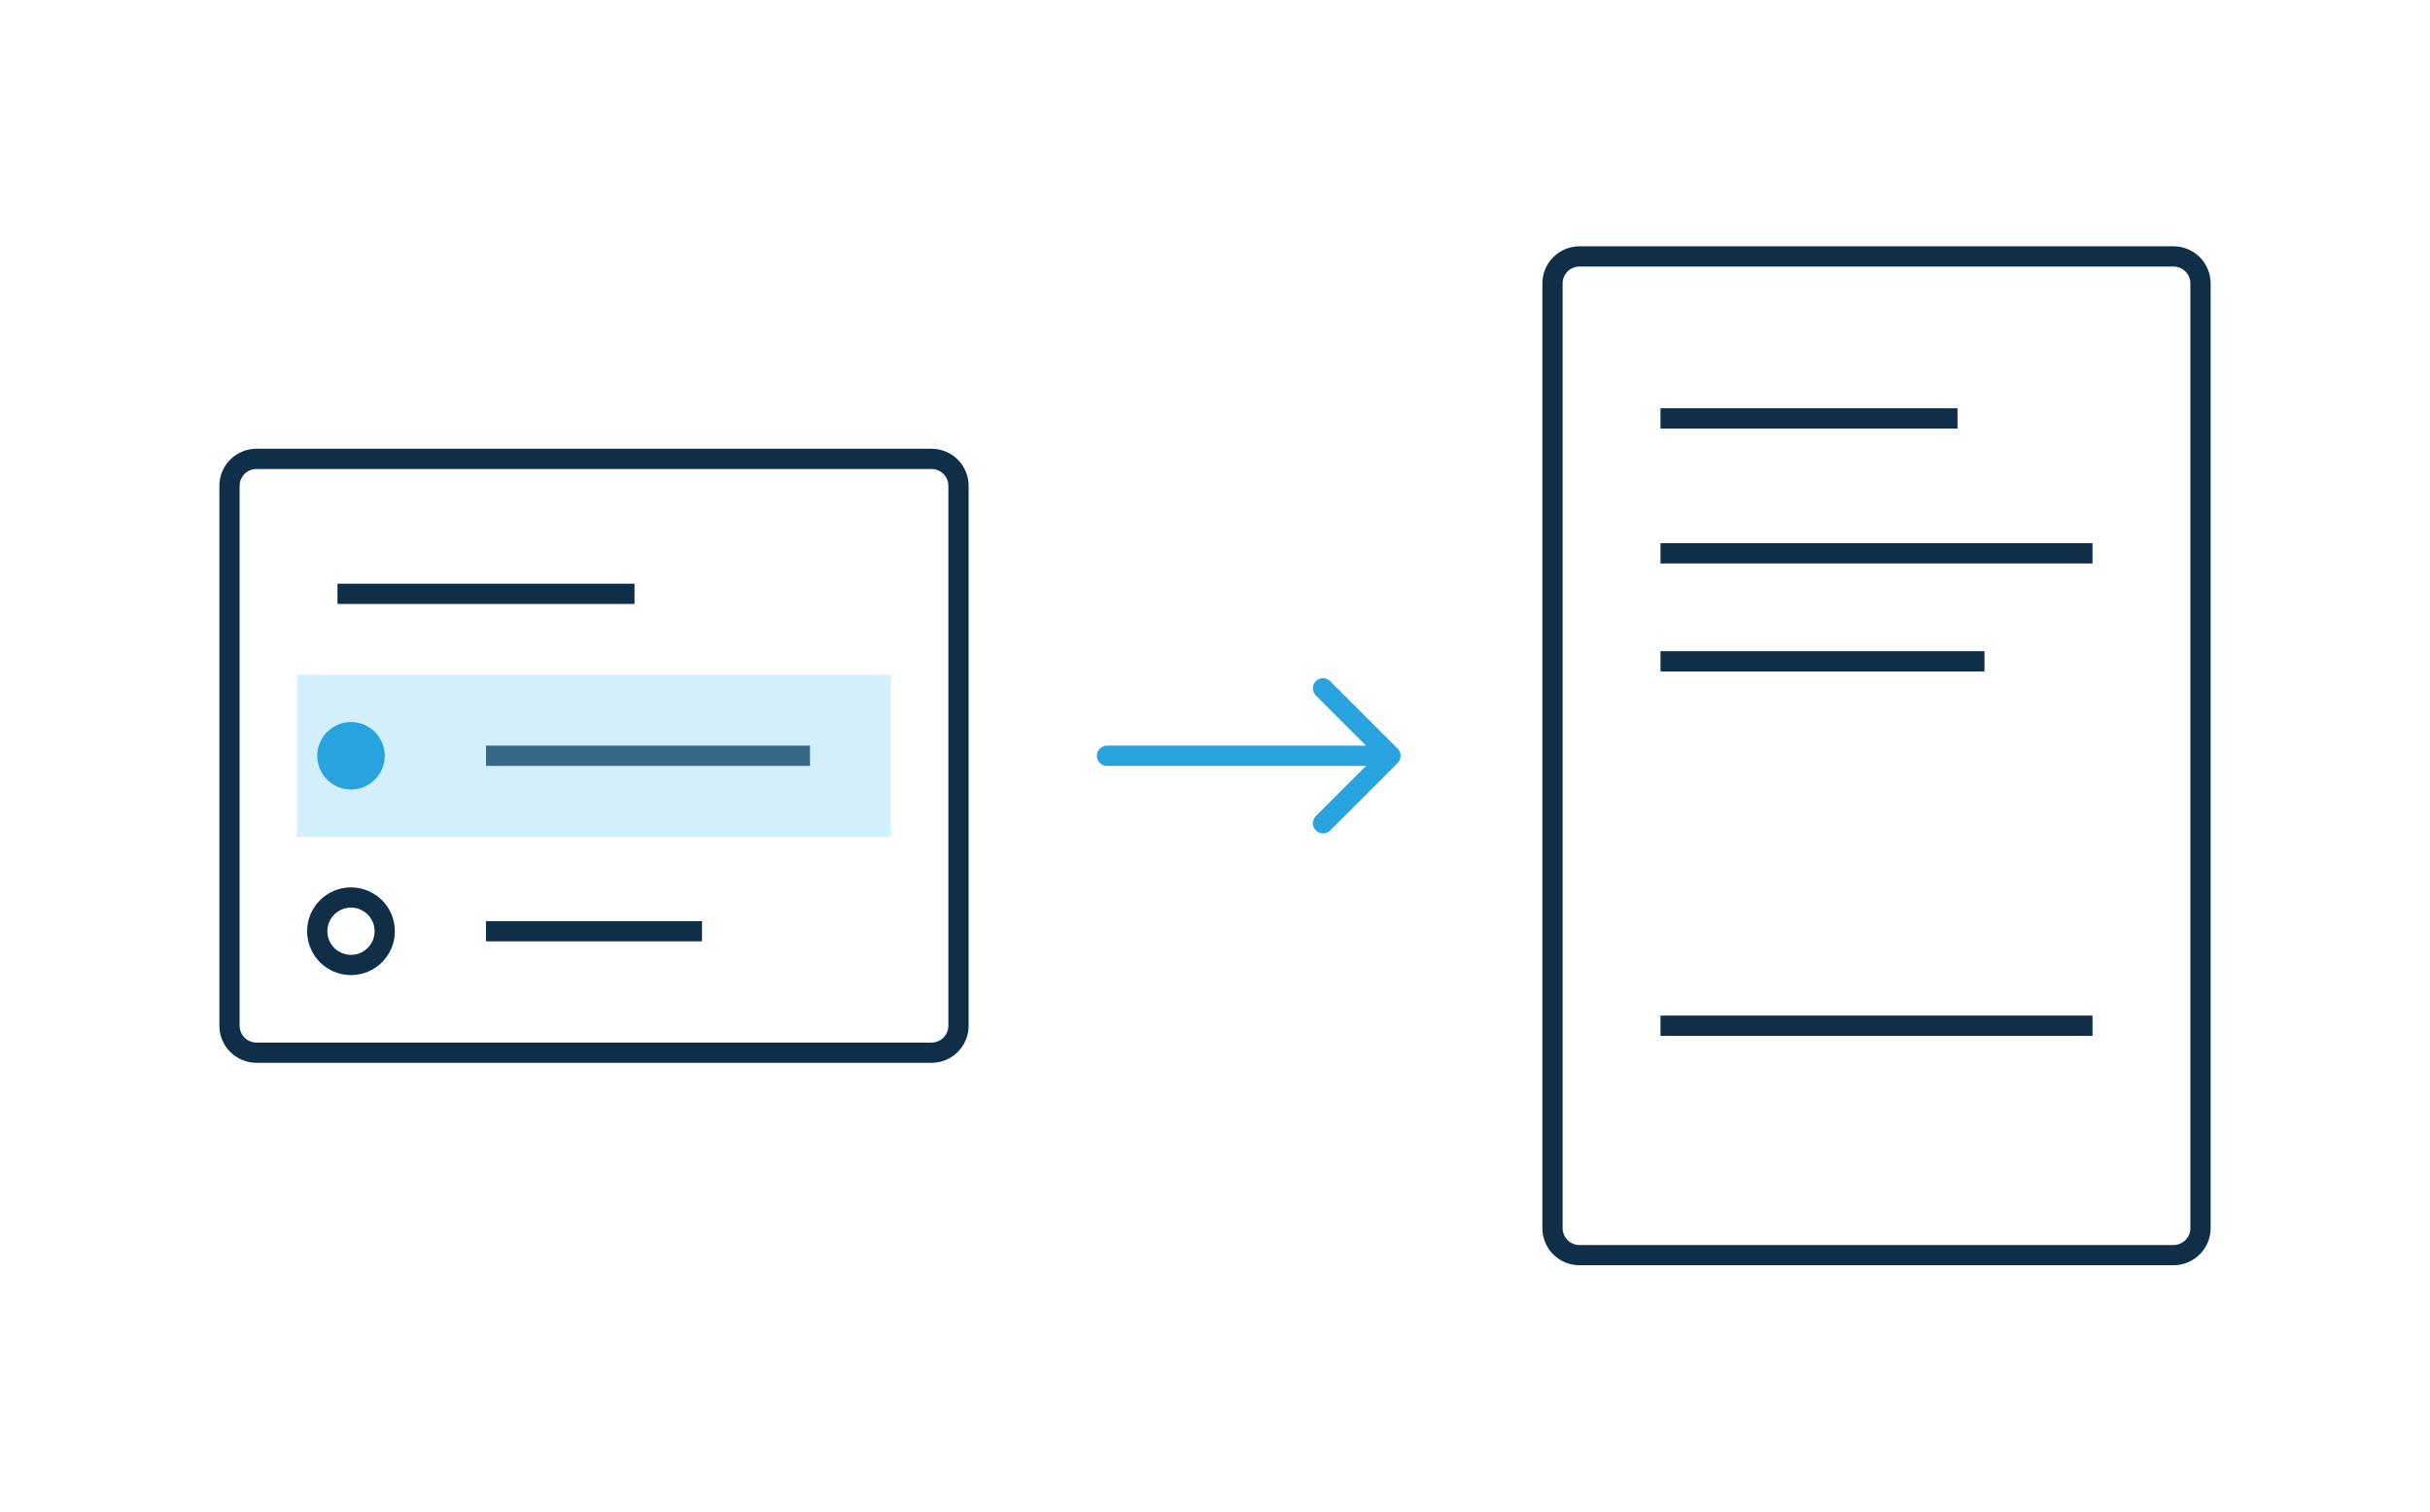
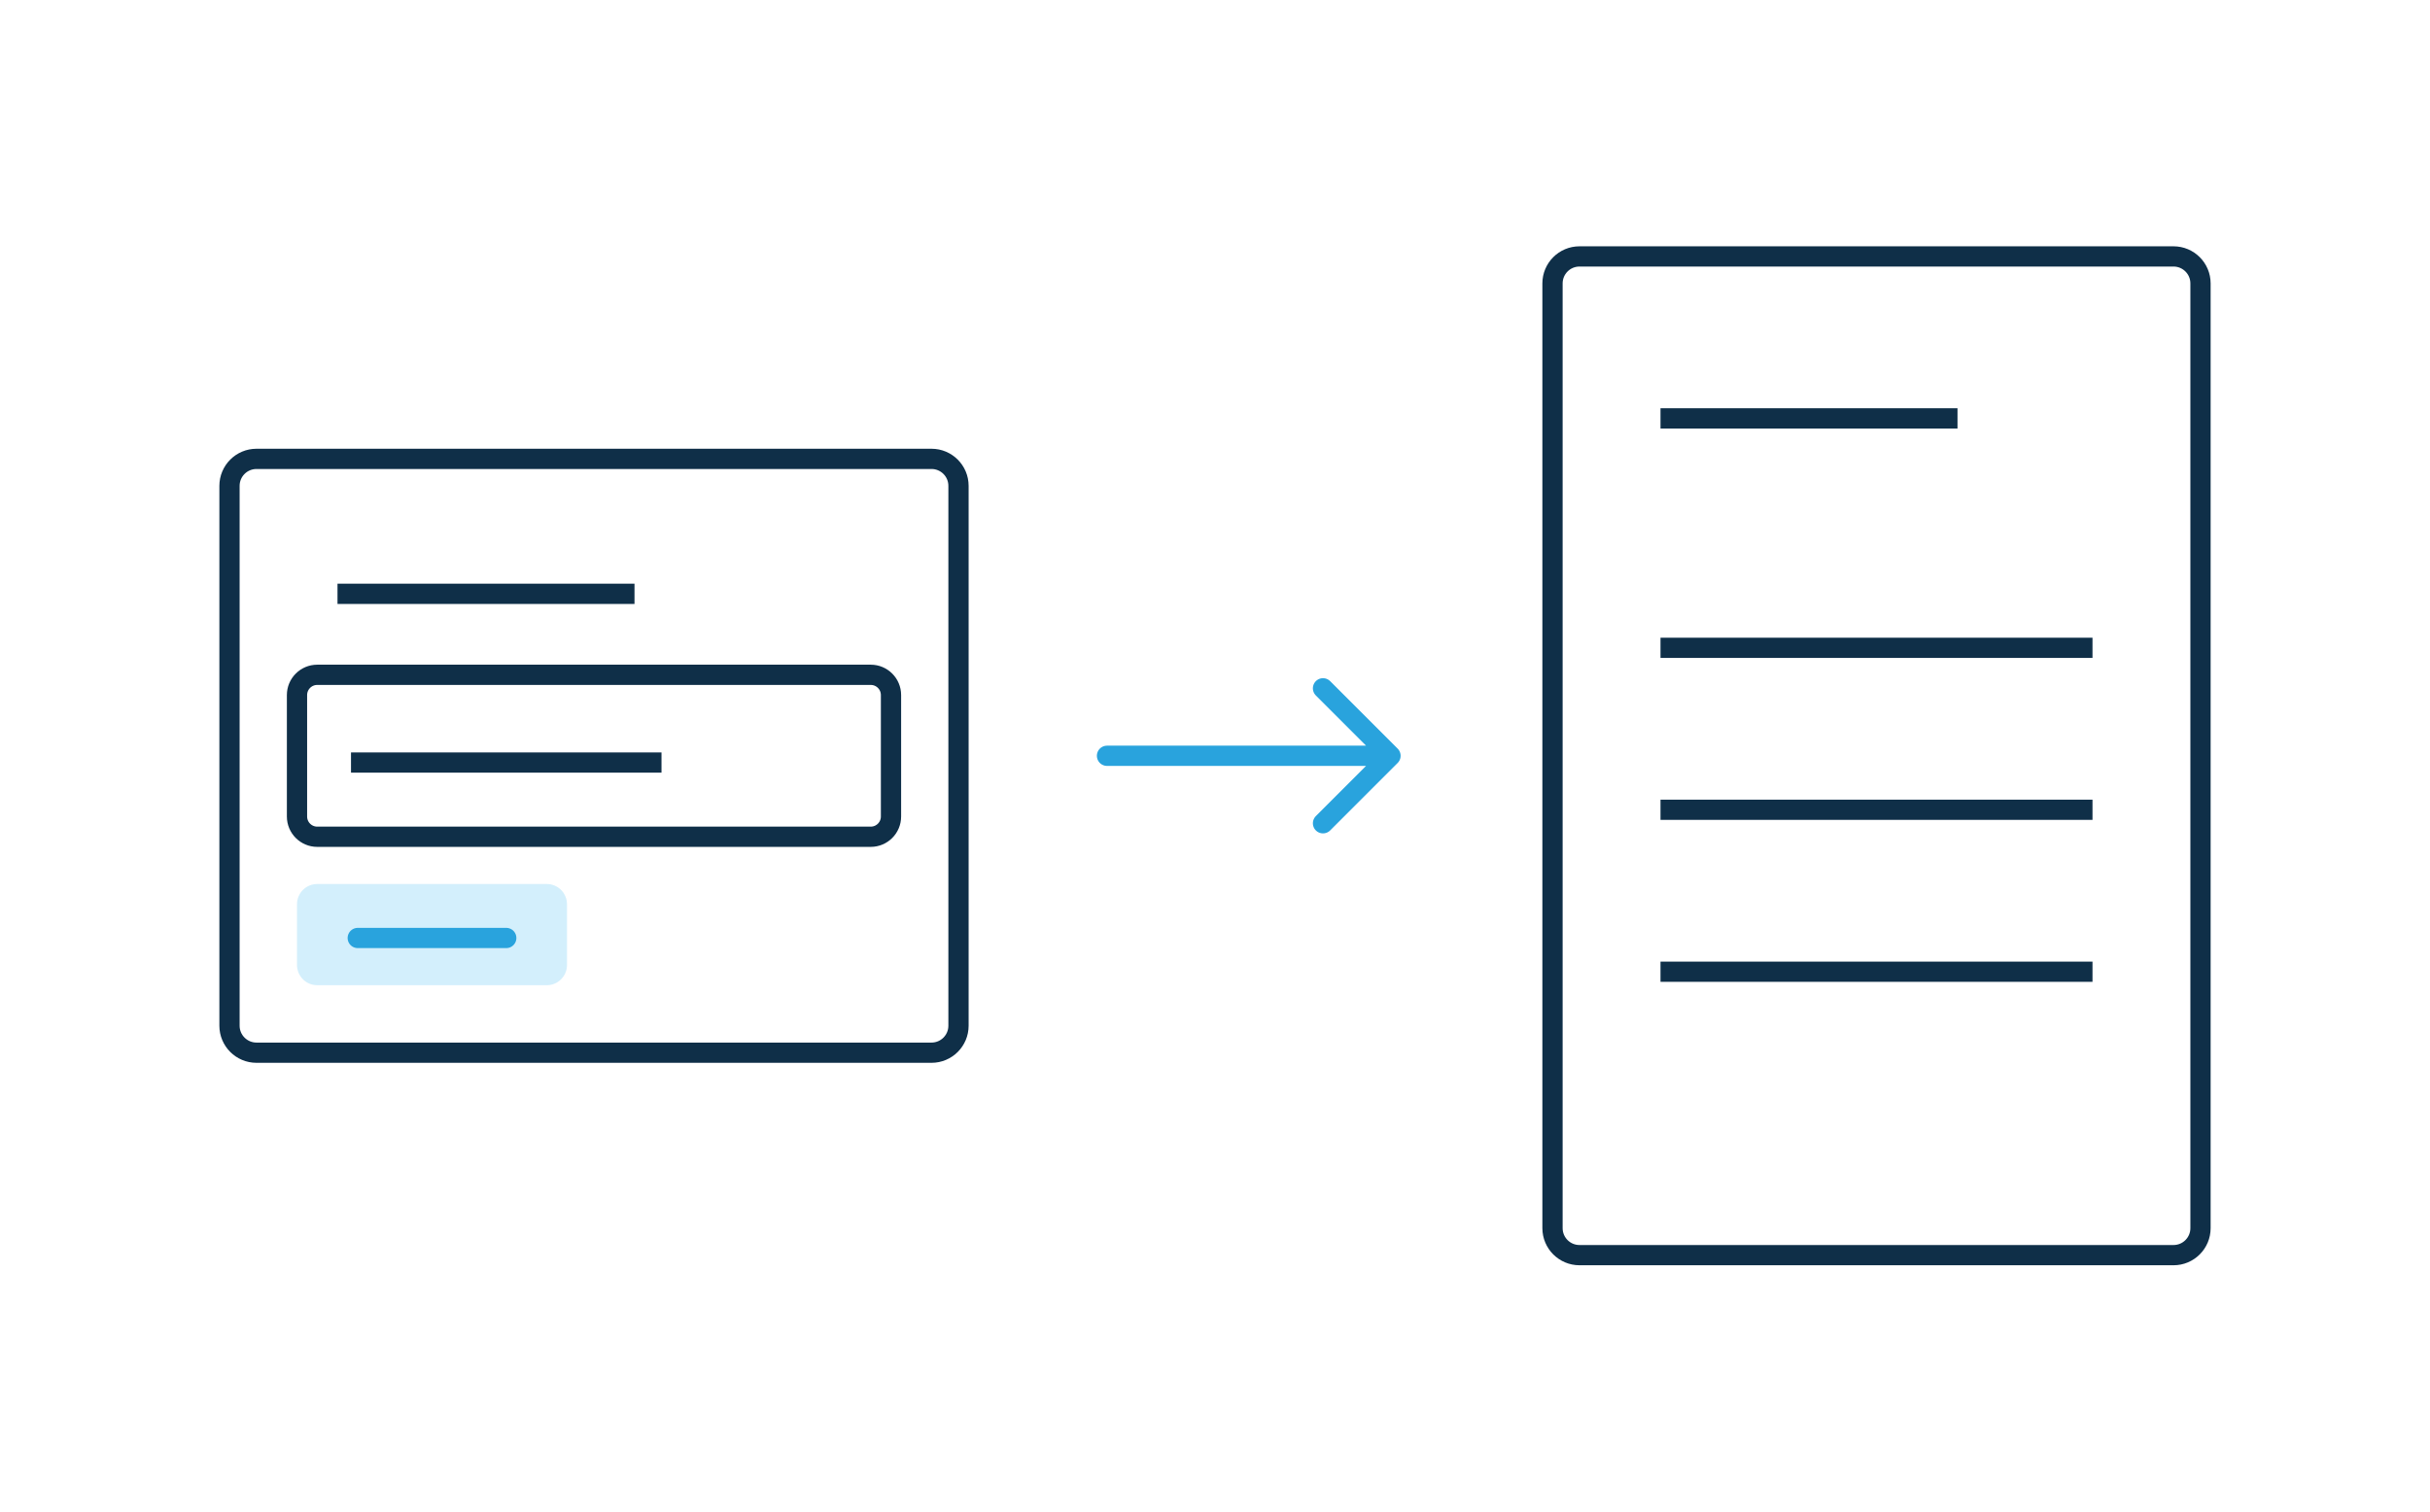
<svg xmlns="http://www.w3.org/2000/svg" width="360" height="224" viewBox="0 0 360 224" role="img" aria-labelledby="title desc">
  <g fill="none" stroke="#0f2f48" stroke-width="3" stroke-linejoin="round">
    <rect x="34" y="68" width="108" height="88" rx="4" />
-     <path d="M50 88h44M72 112h48M72 138h32" />
-     <circle cx="52" cy="138" r="5" />
+     <path d="M50 88h44M52 113h46" />
+     <rect x="44" y="100" width="88" height="24" rx="3" />
    <rect x="230" y="38" width="96" height="148" rx="4" />
-     <path d="M246 62h44M246 82h64M246 98h48M246 152h64" />
+     <path d="M246 62h44M246 96h64M246 120h64M246 144h64" />
  </g>
-   <path d="M44 100h88v24H44z" fill="#82d0f5" fill-opacity=".35" />
-   <circle cx="52" cy="112" r="5" fill="#29a3dd" />
+   <rect x="44" y="131" width="40" height="15" rx="3" fill="#82d0f5" fill-opacity=".35" />
+   <path d="M53 139h22" stroke="#29a3dd" stroke-width="3" stroke-linecap="round" />
  <path d="M164 112h42m-10-10 10 10-10 10" fill="none" stroke="#29a3dd" stroke-width="3" stroke-linecap="round" stroke-linejoin="round" />
</svg>
